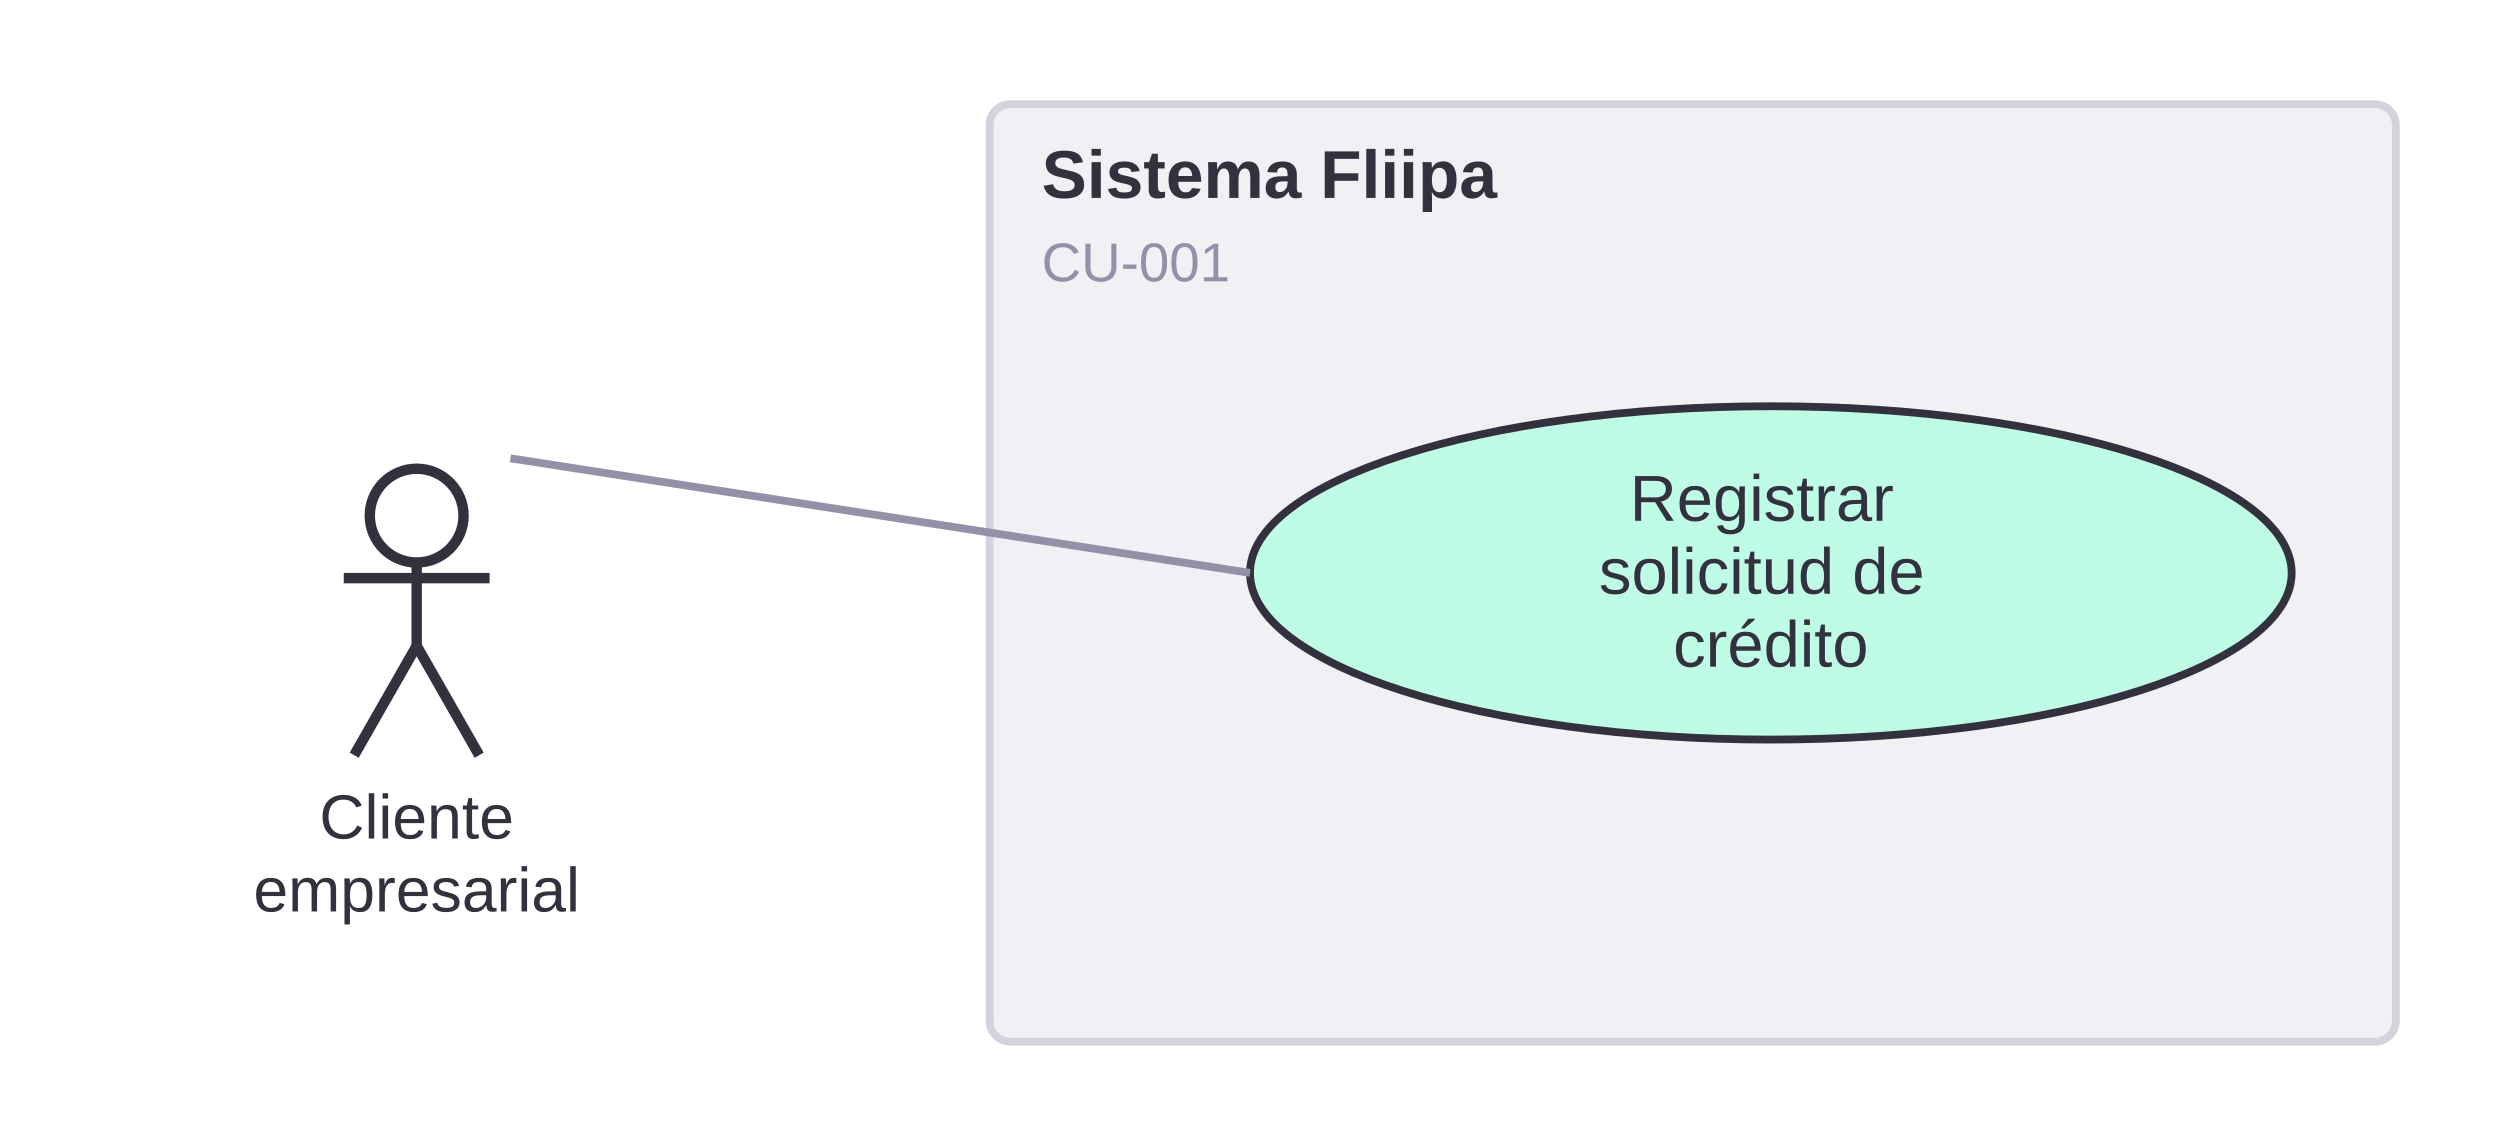
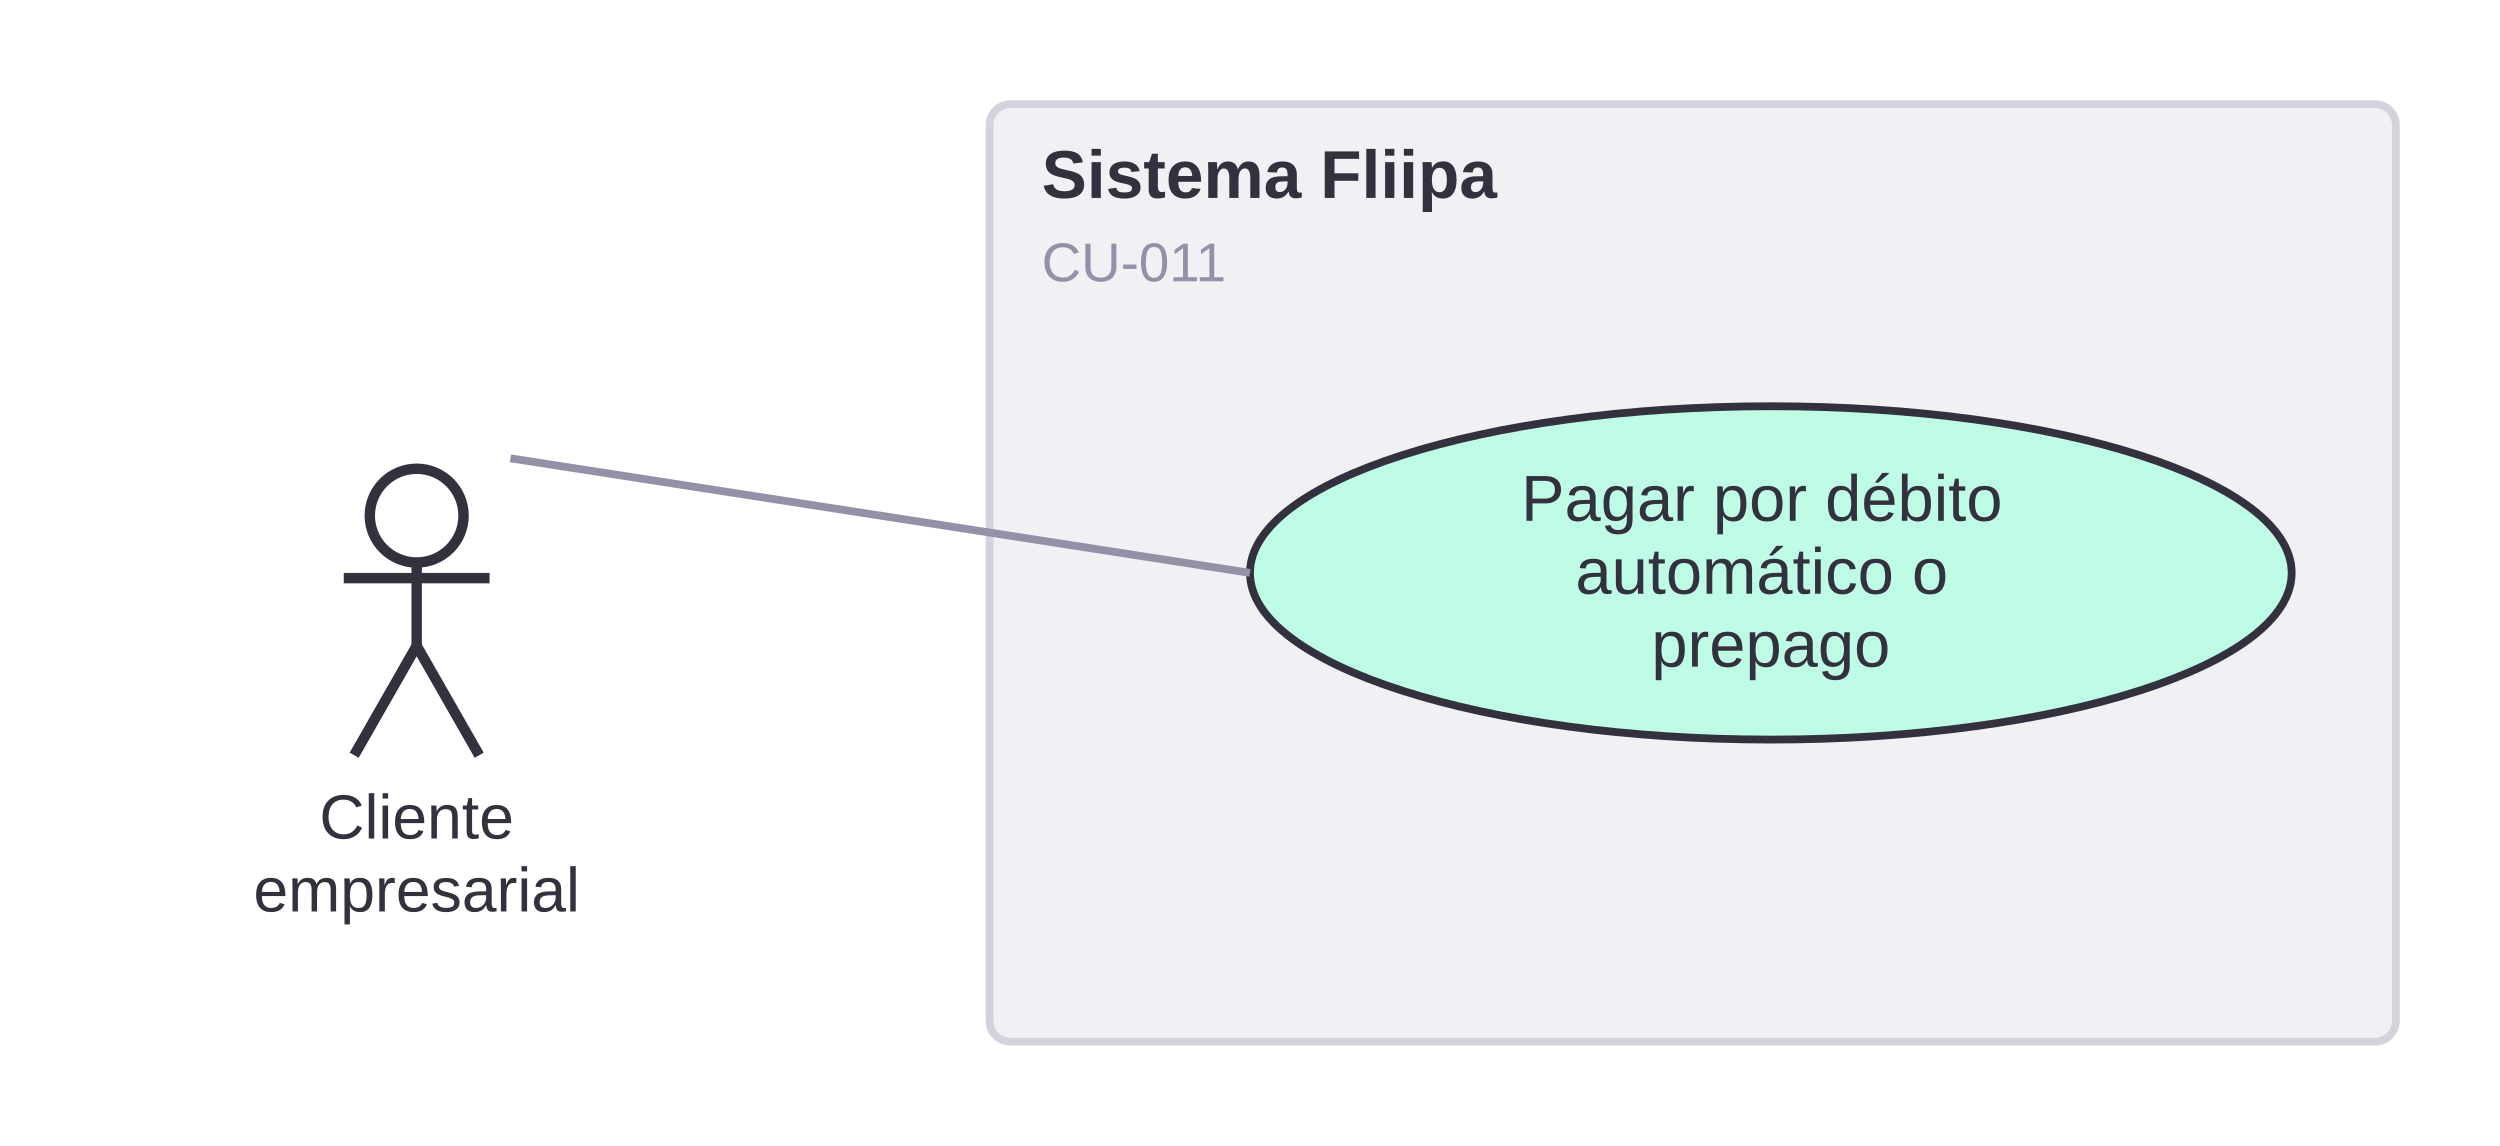
<svg xmlns="http://www.w3.org/2000/svg" viewBox="0 0 480 220" font-family="Karla, Arial, sans-serif">
  <defs>
    <marker id="arrow" markerWidth="10" markerHeight="10" refX="8" refY="3" orient="auto" markerUnits="strokeWidth">
      <path d="M0,0 L0,6 L9,3 z" fill="#3F1FE8" />
    </marker>
  </defs>
  <rect x="190" y="20" width="270" height="180" fill="#F0F0F5" stroke="#D4D2DC" stroke-width="1.5" rx="4" />
  <text x="200" y="38" font-size="13" font-weight="bold" fill="#32313D" font-family="Karla, Arial, sans-serif">Sistema Fliipa</text>
-   <text x="200" y="54" font-size="10.5" fill="#9490A8" font-family="Karla, Arial, sans-serif">CU-001</text>
+   <text x="200" y="54" font-size="10.5" fill="#9490A8" font-family="Karla, Arial, sans-serif">CU-011</text>
  <ellipse cx="340.0" cy="110.0" rx="100" ry="32" fill="#BEFCE5" stroke="#32313D" stroke-width="1.5" />
  <text text-anchor="middle" font-family="Karla, Arial, sans-serif" font-size="12.5" fill="#32313D">
-     <tspan x="340.0" y="100.0">Registrar</tspan>
-     <tspan x="340.0" y="114.0">solicitud de</tspan>
-     <tspan x="340.0" y="128.0">crédito</tspan>
+     <tspan x="340.0" y="100.0">Pagar por débito</tspan>
+     <tspan x="340.0" y="114.0">automático o</tspan>
+     <tspan x="340.0" y="128.0">prepago</tspan>
  </text>
  <circle cx="80" cy="99.0" r="9.0" fill="none" stroke="#32313D" stroke-width="2" />
  <line x1="80" y1="108.0" x2="80" y2="124.0" stroke="#32313D" stroke-width="2" />
  <line x1="66" y1="111.0" x2="94" y2="111.0" stroke="#32313D" stroke-width="2" />
  <line x1="80" y1="124.0" x2="68" y2="145.0" stroke="#32313D" stroke-width="2" />
  <line x1="80" y1="124.0" x2="92" y2="145.0" stroke="#32313D" stroke-width="2" />
  <text x="80" y="161.0" text-anchor="middle" font-family="Karla, Arial, sans-serif" font-size="12" fill="#32313D">Cliente</text>
  <text x="80" y="175.0" text-anchor="middle" font-family="Karla, Arial, sans-serif" font-size="12" fill="#32313D">empresarial</text>
  <line x1="98" y1="88.0" x2="240.0" y2="110.0" stroke="#9490A8" stroke-width="1.5" />
</svg>
